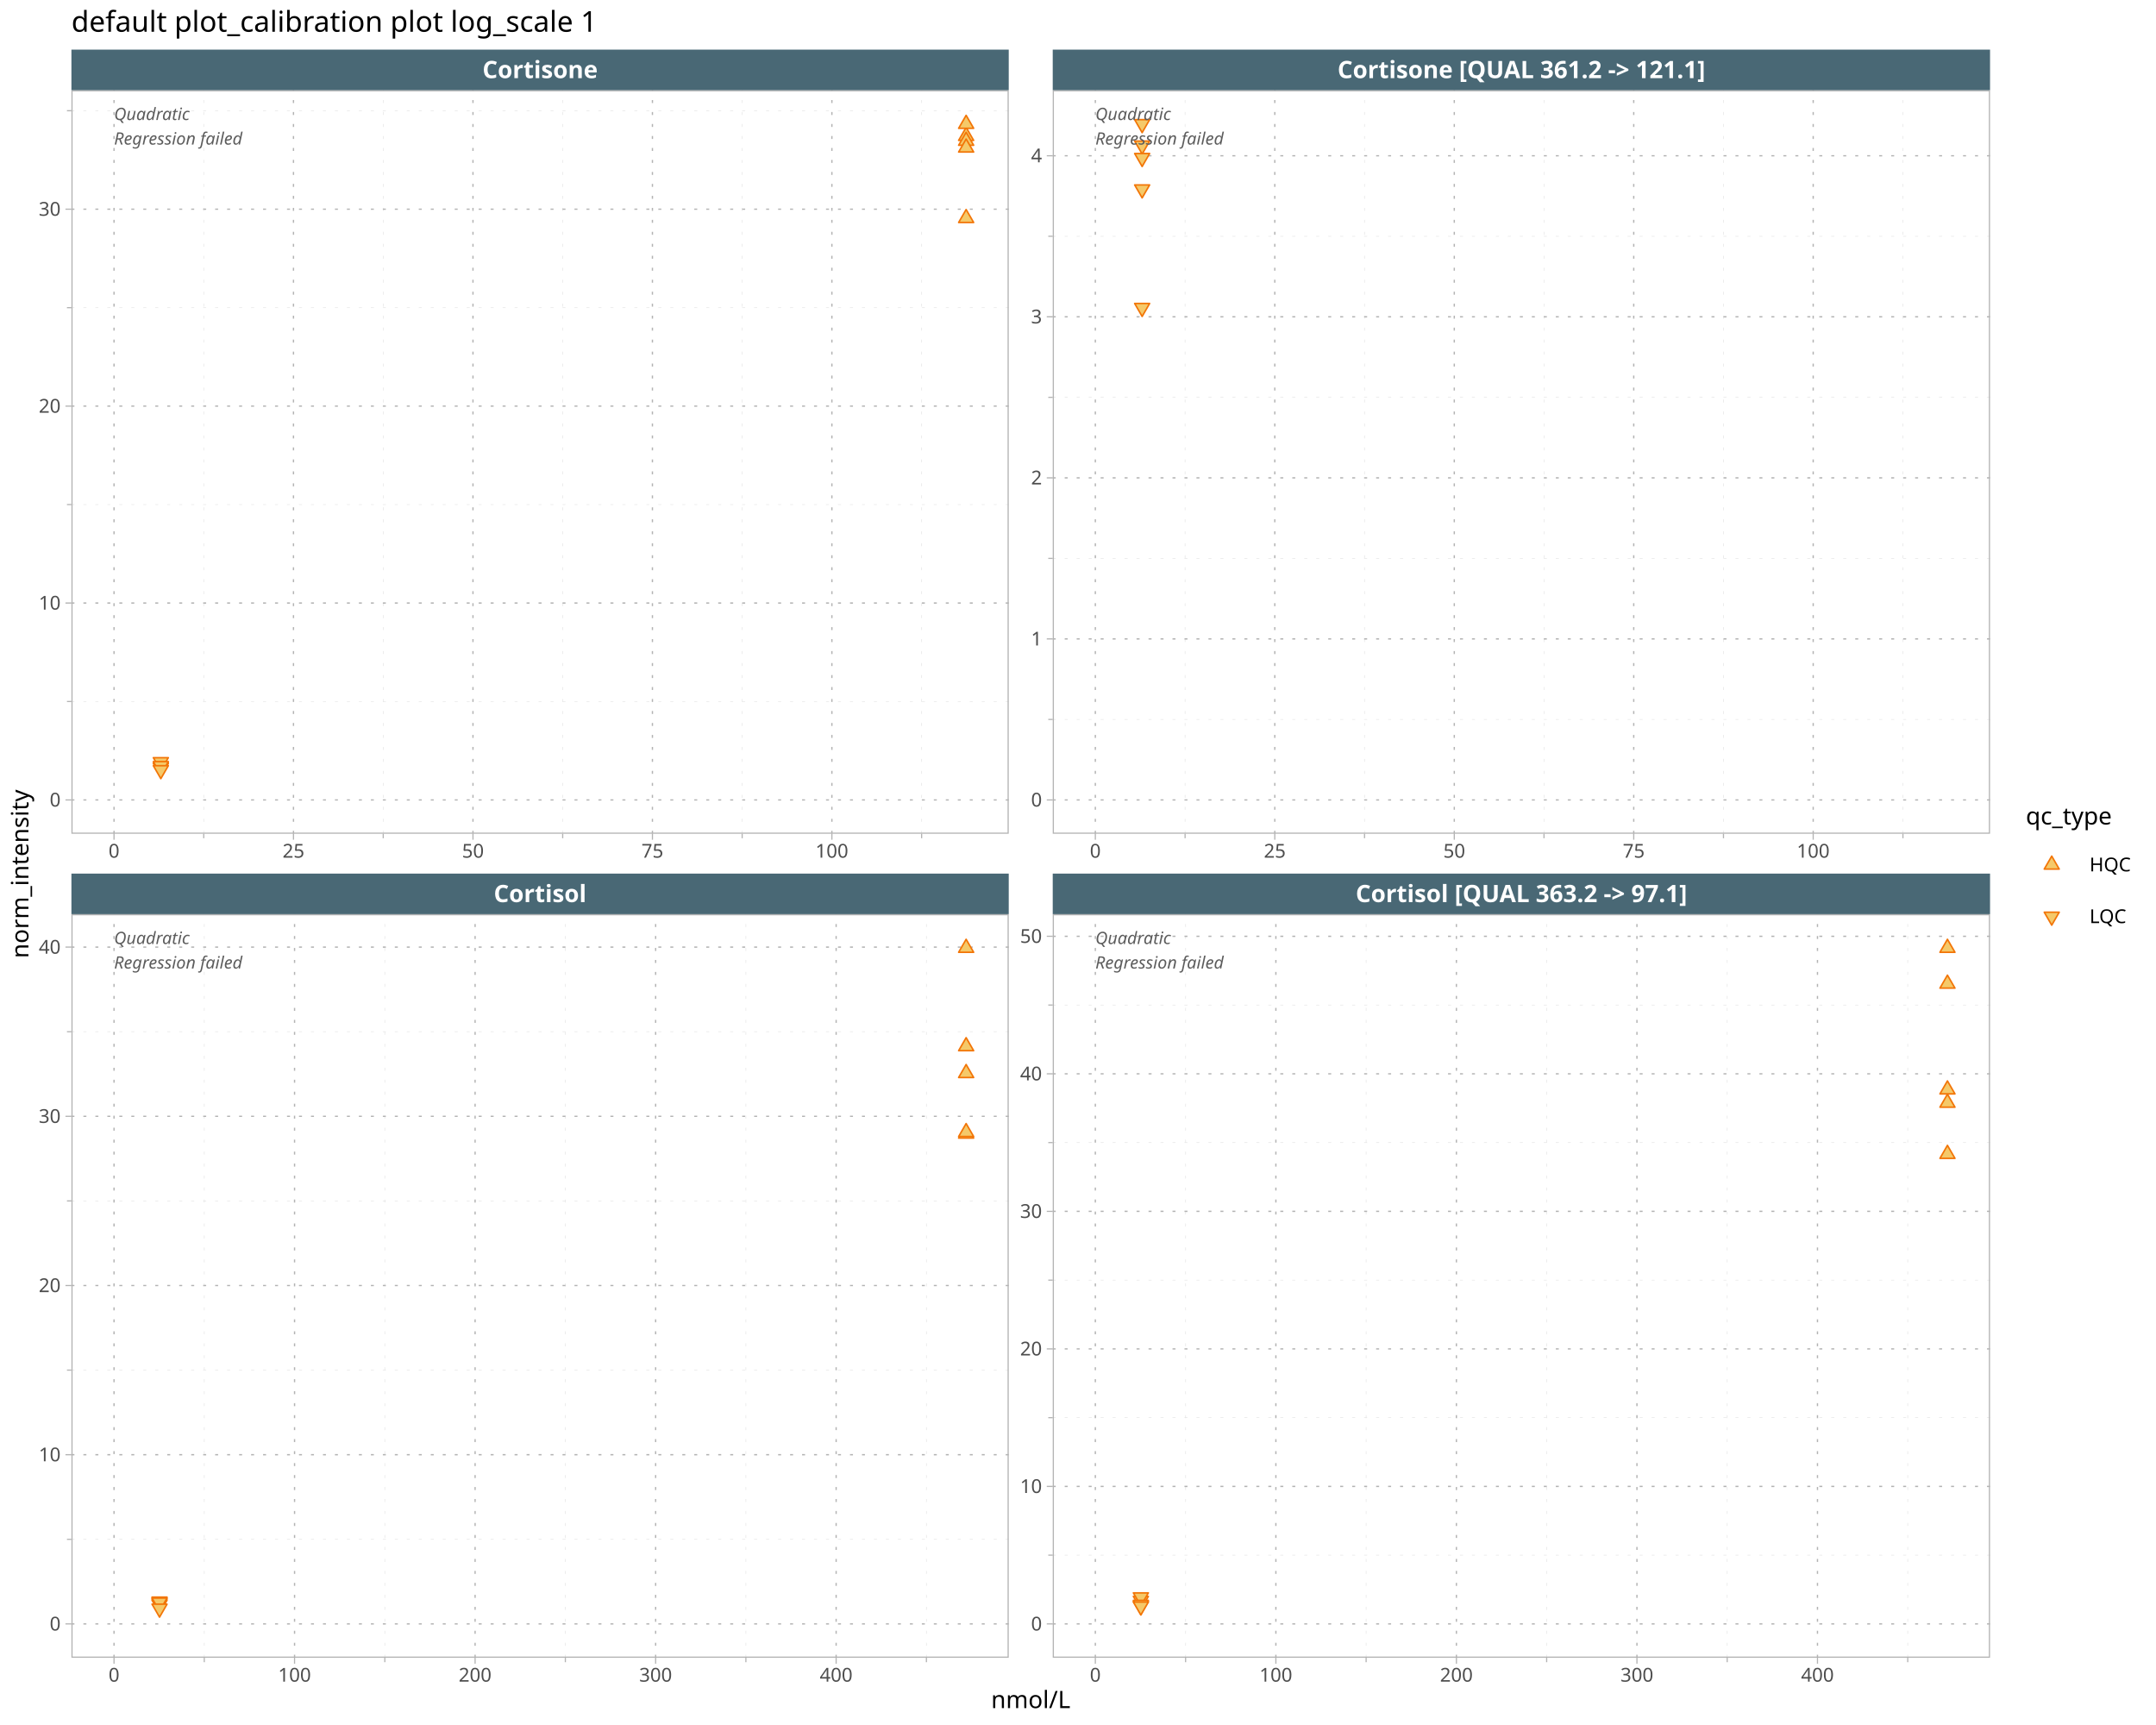
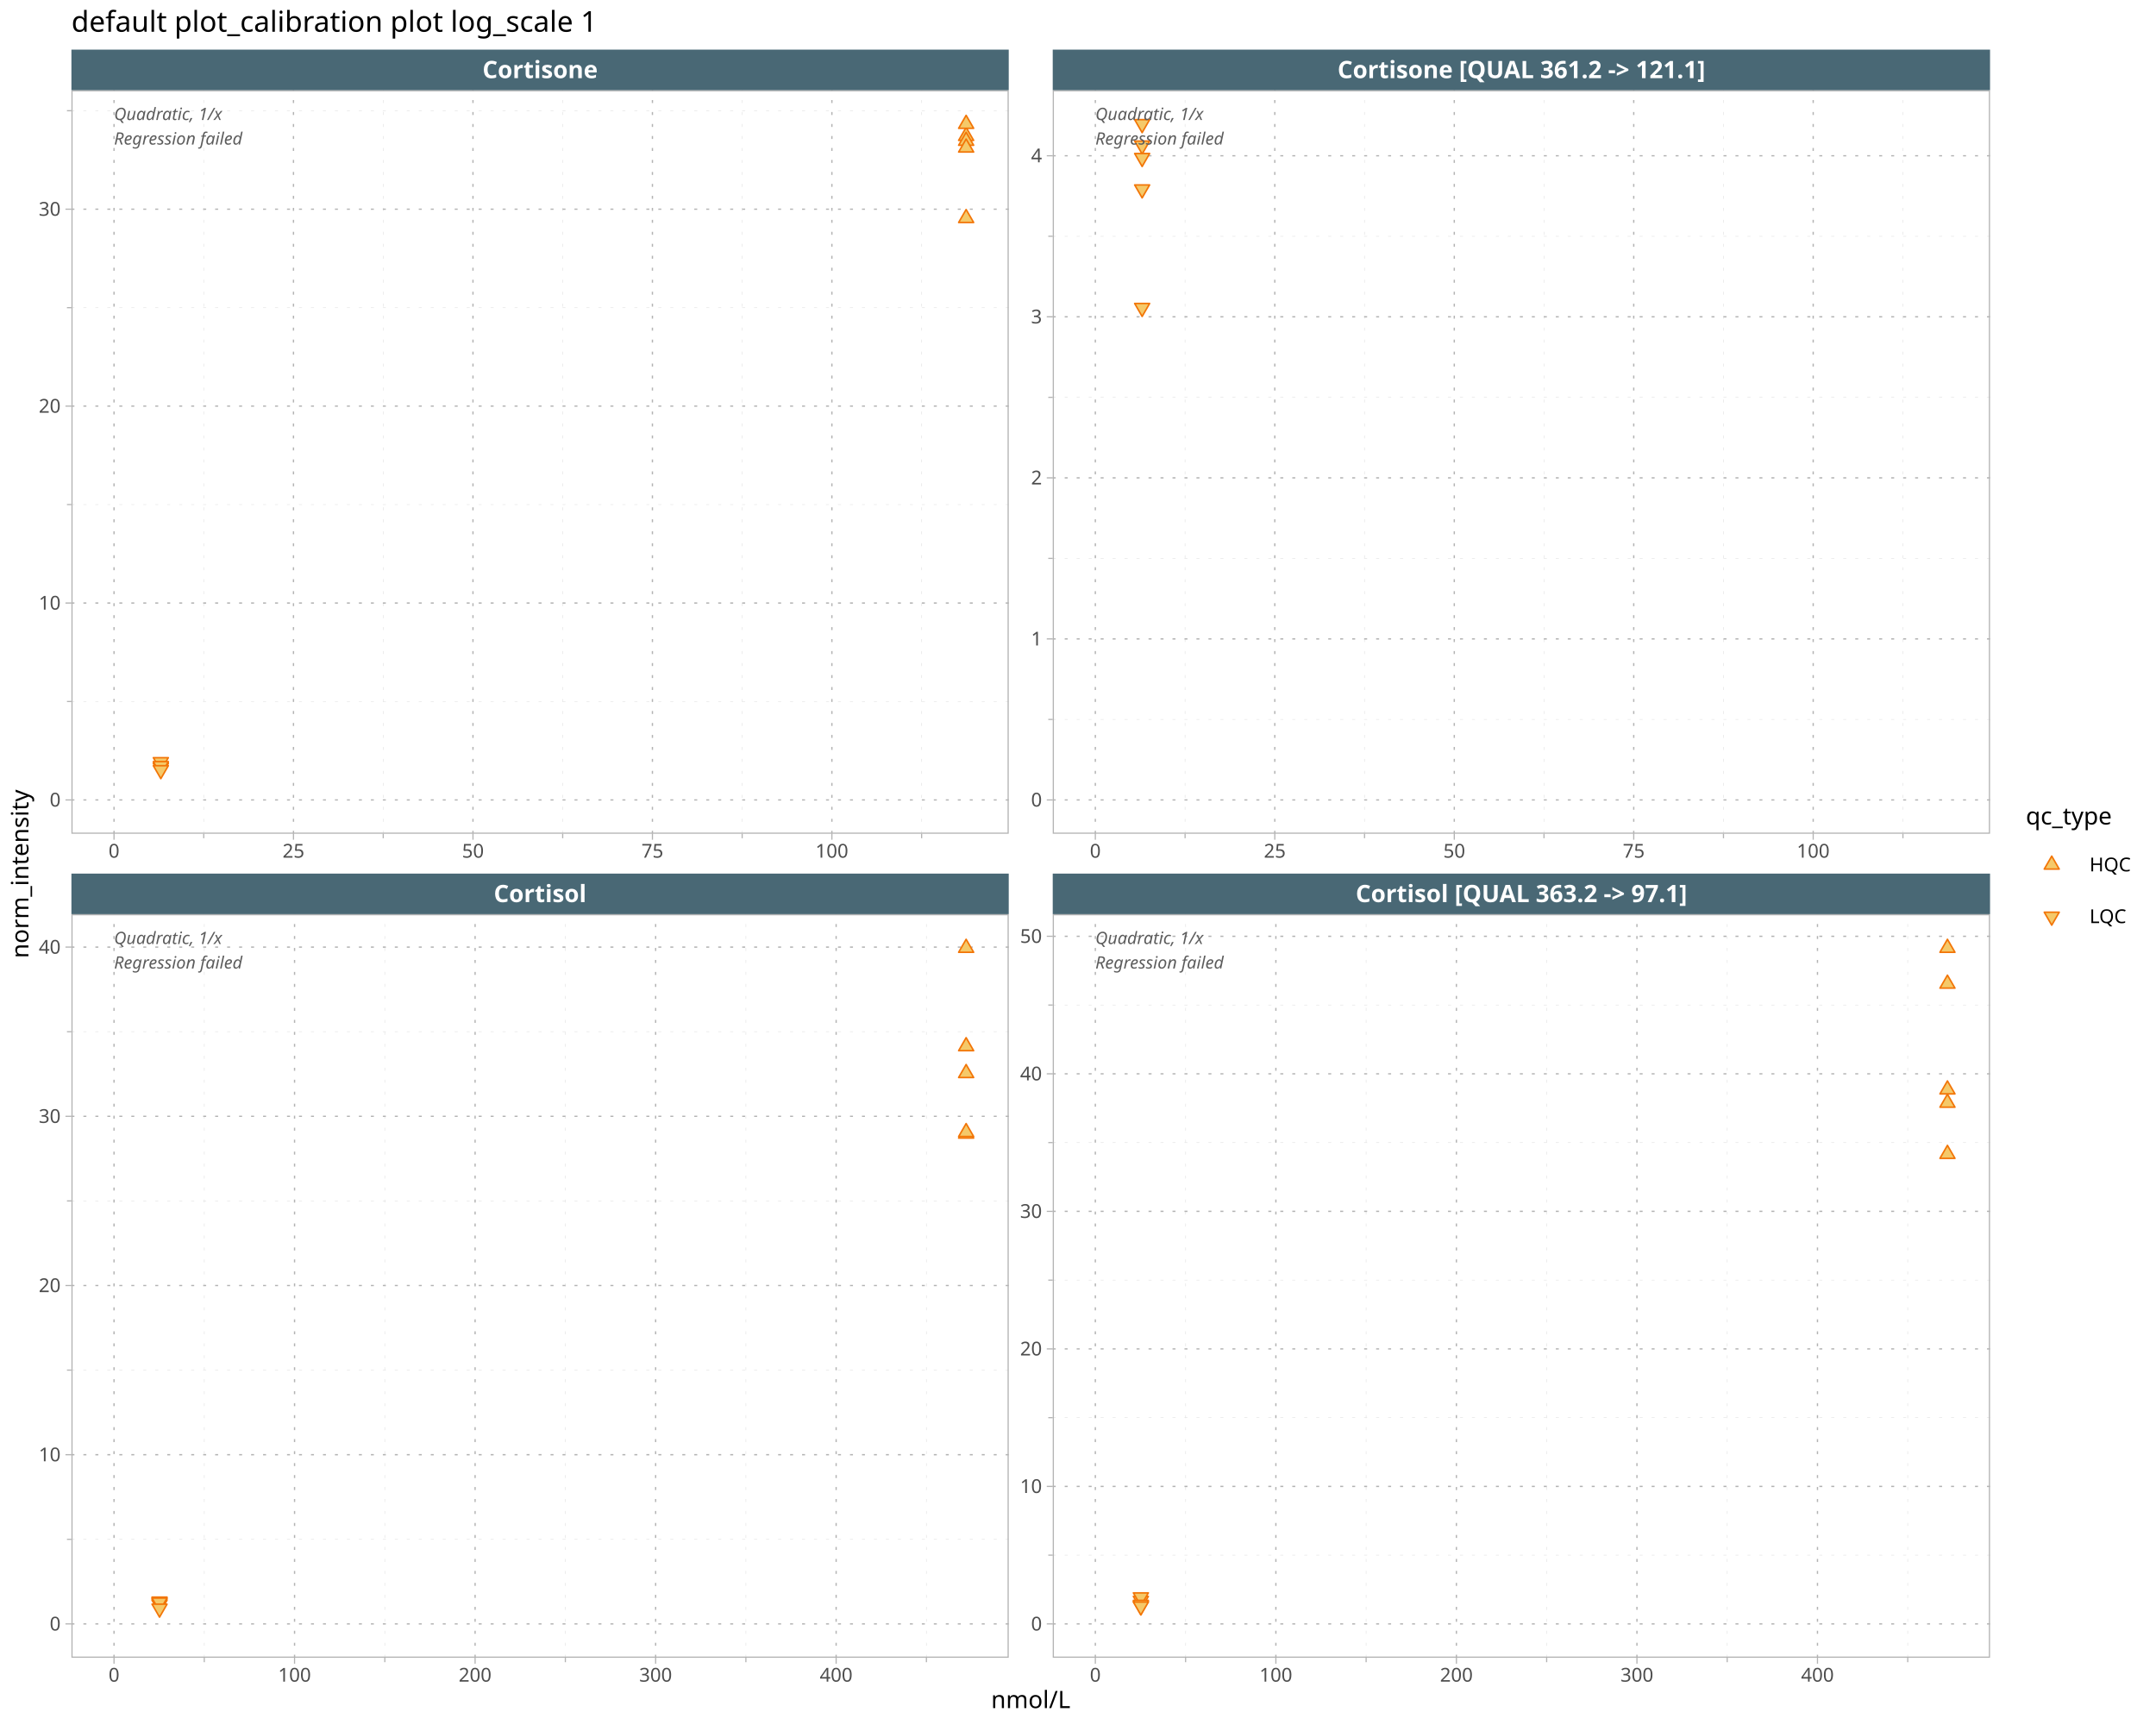
<svg xmlns="http://www.w3.org/2000/svg" class="svglite" data-engine-version="2.0" width="720.00pt" height="576.00pt" viewBox="0 0 720.00 576.00">
  <defs>
    <style type="text/css">
    .svglite line, .svglite polyline, .svglite polygon, .svglite path, .svglite rect, .svglite circle {
      fill: none;
      stroke: #000000;
      stroke-linecap: round;
      stroke-linejoin: round;
      stroke-miterlimit: 10.00;
    }
  </style>
  </defs>
  <rect width="100%" height="100%" style="stroke: none; fill: #FFFFFF;" />
  <defs>
    <clipPath id="cpMC4wMHw3MjAuMDB8MC4wMHw1NzYuMDA=">
      <rect x="0.00" y="0.00" width="720.00" height="576.00" />
    </clipPath>
  </defs>
  <g clip-path="url(#cpMC4wMHw3MjAuMDB8MC4wMHw1NzYuMDA=)">
    <rect x="-0" y="0.00" width="720.00" height="576.00" style="stroke-width: 0.78; stroke: #FFFFFF; fill: #FFFFFF;" />
  </g>
  <defs>
    <clipPath id="cpMjMuODV8MzM2Ljg3fDMwLjExfDI3OC40MA==">
      <rect x="23.85" y="30.11" width="313.02" height="248.29" />
    </clipPath>
  </defs>
  <g clip-path="url(#cpMjMuODV8MzM2Ljg3fDMwLjExfDI3OC40MA==)">
    <rect x="23.85" y="30.11" width="313.02" height="248.29" style="stroke-width: 0.78; stroke: none; fill: #FFFFFF;" />
    <polyline points="23.85,234.24 336.87,234.24 " style="stroke-width: 0.21; stroke: #E5E5E5; stroke-dasharray: 1.00,3.00; stroke-linecap: butt;" />
    <polyline points="23.85,168.48 336.87,168.48 " style="stroke-width: 0.21; stroke: #E5E5E5; stroke-dasharray: 1.00,3.00; stroke-linecap: butt;" />
    <polyline points="23.85,102.73 336.87,102.73 " style="stroke-width: 0.21; stroke: #E5E5E5; stroke-dasharray: 1.00,3.00; stroke-linecap: butt;" />
    <polyline points="23.85,36.97 336.87,36.97 " style="stroke-width: 0.21; stroke: #E5E5E5; stroke-dasharray: 1.00,3.00; stroke-linecap: butt;" />
    <polyline points="68.04,278.40 68.04,30.11 " style="stroke-width: 0.21; stroke: #E5E5E5; stroke-dasharray: 1.00,3.00; stroke-linecap: butt;" />
    <polyline points="127.98,278.40 127.98,30.11 " style="stroke-width: 0.21; stroke: #E5E5E5; stroke-dasharray: 1.00,3.00; stroke-linecap: butt;" />
    <polyline points="187.91,278.40 187.91,30.11 " style="stroke-width: 0.21; stroke: #E5E5E5; stroke-dasharray: 1.00,3.00; stroke-linecap: butt;" />
    <polyline points="247.85,278.40 247.85,30.11 " style="stroke-width: 0.21; stroke: #E5E5E5; stroke-dasharray: 1.00,3.00; stroke-linecap: butt;" />
    <polyline points="307.78,278.40 307.78,30.11 " style="stroke-width: 0.21; stroke: #E5E5E5; stroke-dasharray: 1.00,3.00; stroke-linecap: butt;" />
    <polyline points="23.85,267.11 336.87,267.11 " style="stroke-width: 0.43; stroke: #B3B3B3; stroke-dasharray: 1.00,3.00; stroke-linecap: butt;" />
    <polyline points="23.85,201.36 336.87,201.36 " style="stroke-width: 0.43; stroke: #B3B3B3; stroke-dasharray: 1.00,3.00; stroke-linecap: butt;" />
    <polyline points="23.85,135.61 336.87,135.61 " style="stroke-width: 0.43; stroke: #B3B3B3; stroke-dasharray: 1.00,3.00; stroke-linecap: butt;" />
    <polyline points="23.85,69.85 336.87,69.85 " style="stroke-width: 0.43; stroke: #B3B3B3; stroke-dasharray: 1.00,3.00; stroke-linecap: butt;" />
    <polyline points="38.08,278.40 38.08,30.11 " style="stroke-width: 0.43; stroke: #B3B3B3; stroke-dasharray: 1.00,3.00; stroke-linecap: butt;" />
    <polyline points="98.01,278.40 98.01,30.11 " style="stroke-width: 0.43; stroke: #B3B3B3; stroke-dasharray: 1.00,3.00; stroke-linecap: butt;" />
    <polyline points="157.95,278.40 157.95,30.11 " style="stroke-width: 0.43; stroke: #B3B3B3; stroke-dasharray: 1.00,3.00; stroke-linecap: butt;" />
    <polyline points="217.88,278.40 217.88,30.11 " style="stroke-width: 0.43; stroke: #B3B3B3; stroke-dasharray: 1.00,3.00; stroke-linecap: butt;" />
    <polyline points="277.81,278.40 277.81,30.11 " style="stroke-width: 0.43; stroke: #B3B3B3; stroke-dasharray: 1.00,3.00; stroke-linecap: butt;" />
    <polygon points="322.64,42.54 325.15,46.87 320.14,46.87 " style="stroke-width: 0.52; stroke: #F27507; fill: #F5C969;" />
    <polygon points="322.64,69.96 325.15,74.29 320.14,74.29 " style="stroke-width: 0.52; stroke: #F27507; fill: #F5C969;" />
    <polygon points="322.64,38.51 325.15,42.84 320.14,42.84 " style="stroke-width: 0.52; stroke: #F27507; fill: #F5C969;" />
    <polygon points="322.64,44.17 325.15,48.50 320.14,48.50 " style="stroke-width: 0.52; stroke: #F27507; fill: #F5C969;" />
    <polygon points="322.64,46.42 325.15,50.76 320.14,50.76 " style="stroke-width: 0.52; stroke: #F27507; fill: #F5C969;" />
    <polygon points="53.71,259.25 56.21,254.92 51.21,254.92 " style="stroke-width: 0.52; stroke: #F27507; fill: #F5C969;" />
    <polygon points="53.71,258.92 56.21,254.59 51.21,254.59 " style="stroke-width: 0.52; stroke: #F27507; fill: #F5C969;" />
    <polygon points="53.71,257.34 56.21,253.00 51.21,253.00 " style="stroke-width: 0.52; stroke: #F27507; fill: #F5C969;" />
    <polygon points="53.71,258.64 56.21,254.31 51.21,254.31 " style="stroke-width: 0.52; stroke: #F27507; fill: #F5C969;" />
    <polygon points="53.71,260.01 56.21,255.68 51.21,255.68 " style="stroke-width: 0.52; stroke: #F27507; fill: #F5C969;" />
-     <text x="38.08" y="40.08" style="font-size: 5.69px; font-style: italic; fill: #5C5C5C; font-family: sans;" textLength="24.68px" lengthAdjust="spacingAndGlyphs">Quadratic</text>
+     <text x="38.08" y="40.08" style="font-size: 5.69px; font-style: italic; fill: #5C5C5C; font-family: sans;" textLength="35.43px" lengthAdjust="spacingAndGlyphs">Quadratic, 1/x</text>
    <text x="38.08" y="48.28" style="font-size: 5.69px; font-style: italic; fill: #5C5C5C; font-family: sans;" textLength="43.97px" lengthAdjust="spacingAndGlyphs">Regression failed</text>
    <rect x="23.85" y="30.11" width="313.02" height="248.29" style="stroke-width: 0.78; stroke: #B3B3B3;" />
  </g>
  <g clip-path="url(#cpMC4wMHw3MjAuMDB8MC4wMHw1NzYuMDA=)">
</g>
  <defs>
    <clipPath id="cpMzUxLjU2fDY2NC41OHwzMC4xMXwyNzguNDA=">
      <rect x="351.56" y="30.11" width="313.02" height="248.29" />
    </clipPath>
  </defs>
  <g clip-path="url(#cpMzUxLjU2fDY2NC41OHwzMC4xMXwyNzguNDA=)">
    <rect x="351.56" y="30.11" width="313.02" height="248.29" style="stroke-width: 0.78; stroke: none; fill: #FFFFFF;" />
    <polyline points="351.56,240.23 664.58,240.23 " style="stroke-width: 0.21; stroke: #E5E5E5; stroke-dasharray: 1.00,3.00; stroke-linecap: butt;" />
    <polyline points="351.56,186.45 664.58,186.45 " style="stroke-width: 0.21; stroke: #E5E5E5; stroke-dasharray: 1.00,3.00; stroke-linecap: butt;" />
    <polyline points="351.56,132.67 664.58,132.67 " style="stroke-width: 0.21; stroke: #E5E5E5; stroke-dasharray: 1.00,3.00; stroke-linecap: butt;" />
    <polyline points="351.56,78.90 664.58,78.90 " style="stroke-width: 0.21; stroke: #E5E5E5; stroke-dasharray: 1.00,3.00; stroke-linecap: butt;" />
    <polyline points="395.76,278.40 395.76,30.11 " style="stroke-width: 0.21; stroke: #E5E5E5; stroke-dasharray: 1.00,3.00; stroke-linecap: butt;" />
    <polyline points="455.69,278.40 455.69,30.11 " style="stroke-width: 0.21; stroke: #E5E5E5; stroke-dasharray: 1.00,3.00; stroke-linecap: butt;" />
    <polyline points="515.62,278.40 515.62,30.11 " style="stroke-width: 0.21; stroke: #E5E5E5; stroke-dasharray: 1.00,3.00; stroke-linecap: butt;" />
    <polyline points="575.56,278.40 575.56,30.11 " style="stroke-width: 0.21; stroke: #E5E5E5; stroke-dasharray: 1.00,3.00; stroke-linecap: butt;" />
    <polyline points="635.49,278.40 635.49,30.11 " style="stroke-width: 0.21; stroke: #E5E5E5; stroke-dasharray: 1.00,3.00; stroke-linecap: butt;" />
    <polyline points="351.56,267.11 664.58,267.11 " style="stroke-width: 0.43; stroke: #B3B3B3; stroke-dasharray: 1.00,3.00; stroke-linecap: butt;" />
    <polyline points="351.56,213.34 664.58,213.34 " style="stroke-width: 0.43; stroke: #B3B3B3; stroke-dasharray: 1.00,3.00; stroke-linecap: butt;" />
    <polyline points="351.56,159.56 664.58,159.56 " style="stroke-width: 0.43; stroke: #B3B3B3; stroke-dasharray: 1.00,3.00; stroke-linecap: butt;" />
    <polyline points="351.56,105.78 664.58,105.78 " style="stroke-width: 0.43; stroke: #B3B3B3; stroke-dasharray: 1.00,3.00; stroke-linecap: butt;" />
    <polyline points="351.56,52.01 664.58,52.01 " style="stroke-width: 0.43; stroke: #B3B3B3; stroke-dasharray: 1.00,3.00; stroke-linecap: butt;" />
    <polyline points="365.79,278.40 365.79,30.11 " style="stroke-width: 0.43; stroke: #B3B3B3; stroke-dasharray: 1.00,3.00; stroke-linecap: butt;" />
    <polyline points="425.72,278.40 425.72,30.11 " style="stroke-width: 0.43; stroke: #B3B3B3; stroke-dasharray: 1.00,3.00; stroke-linecap: butt;" />
    <polyline points="485.66,278.40 485.66,30.11 " style="stroke-width: 0.43; stroke: #B3B3B3; stroke-dasharray: 1.00,3.00; stroke-linecap: butt;" />
    <polyline points="545.59,278.40 545.59,30.11 " style="stroke-width: 0.43; stroke: #B3B3B3; stroke-dasharray: 1.00,3.00; stroke-linecap: butt;" />
    <polyline points="605.52,278.40 605.52,30.11 " style="stroke-width: 0.43; stroke: #B3B3B3; stroke-dasharray: 1.00,3.00; stroke-linecap: butt;" />
    <polygon points="381.42,51.44 383.92,47.10 378.92,47.10 " style="stroke-width: 0.52; stroke: #F27507; fill: #F5C969;" />
    <polygon points="381.42,105.67 383.92,101.33 378.92,101.33 " style="stroke-width: 0.52; stroke: #F27507; fill: #F5C969;" />
    <polygon points="381.42,55.60 383.92,51.26 378.92,51.26 " style="stroke-width: 0.52; stroke: #F27507; fill: #F5C969;" />
    <polygon points="381.42,44.29 383.92,39.95 378.92,39.95 " style="stroke-width: 0.52; stroke: #F27507; fill: #F5C969;" />
    <polygon points="381.42,66.09 383.92,61.76 378.92,61.76 " style="stroke-width: 0.52; stroke: #F27507; fill: #F5C969;" />
-     <text x="365.79" y="40.08" style="font-size: 5.69px; font-style: italic; fill: #5C5C5C; font-family: sans;" textLength="24.68px" lengthAdjust="spacingAndGlyphs">Quadratic</text>
+     <text x="365.79" y="40.08" style="font-size: 5.69px; font-style: italic; fill: #5C5C5C; font-family: sans;" textLength="35.43px" lengthAdjust="spacingAndGlyphs">Quadratic, 1/x</text>
    <text x="365.79" y="48.28" style="font-size: 5.69px; font-style: italic; fill: #5C5C5C; font-family: sans;" textLength="43.97px" lengthAdjust="spacingAndGlyphs">Regression failed</text>
    <rect x="351.56" y="30.11" width="313.02" height="248.29" style="stroke-width: 0.78; stroke: #B3B3B3;" />
  </g>
  <g clip-path="url(#cpMC4wMHw3MjAuMDB8MC4wMHw1NzYuMDA=)">
</g>
  <defs>
    <clipPath id="cpMjMuODV8MzM2Ljg3fDMwNS4yNXw1NTMuNTQ=">
      <rect x="23.85" y="305.25" width="313.02" height="248.29" />
    </clipPath>
  </defs>
  <g clip-path="url(#cpMjMuODV8MzM2Ljg3fDMwNS4yNXw1NTMuNTQ=)">
    <rect x="23.85" y="305.25" width="313.02" height="248.29" style="stroke-width: 0.78; stroke: none; fill: #FFFFFF;" />
    <polyline points="23.85,514.00 336.87,514.00 " style="stroke-width: 0.21; stroke: #E5E5E5; stroke-dasharray: 1.00,3.00; stroke-linecap: butt;" />
    <polyline points="23.85,457.50 336.87,457.50 " style="stroke-width: 0.21; stroke: #E5E5E5; stroke-dasharray: 1.00,3.00; stroke-linecap: butt;" />
    <polyline points="23.85,401.00 336.87,401.00 " style="stroke-width: 0.21; stroke: #E5E5E5; stroke-dasharray: 1.00,3.00; stroke-linecap: butt;" />
    <polyline points="23.85,344.50 336.87,344.50 " style="stroke-width: 0.21; stroke: #E5E5E5; stroke-dasharray: 1.00,3.00; stroke-linecap: butt;" />
    <polyline points="68.22,553.54 68.22,305.25 " style="stroke-width: 0.21; stroke: #E5E5E5; stroke-dasharray: 1.00,3.00; stroke-linecap: butt;" />
    <polyline points="128.51,553.54 128.51,305.25 " style="stroke-width: 0.21; stroke: #E5E5E5; stroke-dasharray: 1.00,3.00; stroke-linecap: butt;" />
    <polyline points="188.80,553.54 188.80,305.25 " style="stroke-width: 0.21; stroke: #E5E5E5; stroke-dasharray: 1.00,3.00; stroke-linecap: butt;" />
    <polyline points="249.09,553.54 249.09,305.25 " style="stroke-width: 0.21; stroke: #E5E5E5; stroke-dasharray: 1.00,3.00; stroke-linecap: butt;" />
    <polyline points="309.38,553.54 309.38,305.25 " style="stroke-width: 0.21; stroke: #E5E5E5; stroke-dasharray: 1.00,3.00; stroke-linecap: butt;" />
    <polyline points="23.85,542.25 336.87,542.25 " style="stroke-width: 0.43; stroke: #B3B3B3; stroke-dasharray: 1.00,3.00; stroke-linecap: butt;" />
    <polyline points="23.85,485.75 336.87,485.75 " style="stroke-width: 0.43; stroke: #B3B3B3; stroke-dasharray: 1.00,3.00; stroke-linecap: butt;" />
    <polyline points="23.85,429.25 336.87,429.25 " style="stroke-width: 0.43; stroke: #B3B3B3; stroke-dasharray: 1.00,3.00; stroke-linecap: butt;" />
    <polyline points="23.85,372.75 336.87,372.75 " style="stroke-width: 0.43; stroke: #B3B3B3; stroke-dasharray: 1.00,3.00; stroke-linecap: butt;" />
    <polyline points="23.85,316.25 336.87,316.25 " style="stroke-width: 0.43; stroke: #B3B3B3; stroke-dasharray: 1.00,3.00; stroke-linecap: butt;" />
    <polyline points="38.08,553.54 38.08,305.25 " style="stroke-width: 0.43; stroke: #B3B3B3; stroke-dasharray: 1.00,3.00; stroke-linecap: butt;" />
    <polyline points="98.37,553.54 98.37,305.25 " style="stroke-width: 0.43; stroke: #B3B3B3; stroke-dasharray: 1.00,3.00; stroke-linecap: butt;" />
    <polyline points="158.66,553.54 158.66,305.25 " style="stroke-width: 0.43; stroke: #B3B3B3; stroke-dasharray: 1.00,3.00; stroke-linecap: butt;" />
    <polyline points="218.95,553.54 218.95,305.25 " style="stroke-width: 0.43; stroke: #B3B3B3; stroke-dasharray: 1.00,3.00; stroke-linecap: butt;" />
    <polyline points="279.23,553.54 279.23,305.25 " style="stroke-width: 0.43; stroke: #B3B3B3; stroke-dasharray: 1.00,3.00; stroke-linecap: butt;" />
    <polygon points="322.64,313.64 325.15,317.98 320.14,317.98 " style="stroke-width: 0.52; stroke: #F27507; fill: #F5C969;" />
    <polygon points="322.64,355.45 325.15,359.79 320.14,359.79 " style="stroke-width: 0.52; stroke: #F27507; fill: #F5C969;" />
    <polygon points="322.64,375.68 325.15,380.01 320.14,380.01 " style="stroke-width: 0.52; stroke: #F27507; fill: #F5C969;" />
    <polygon points="322.64,346.49 325.15,350.83 320.14,350.83 " style="stroke-width: 0.52; stroke: #F27507; fill: #F5C969;" />
    <polygon points="322.64,375.17 325.15,379.50 320.14,379.50 " style="stroke-width: 0.52; stroke: #F27507; fill: #F5C969;" />
    <polygon points="53.28,538.65 55.78,534.32 50.77,534.32 " style="stroke-width: 0.52; stroke: #F27507; fill: #F5C969;" />
    <polygon points="53.28,538.24 55.78,533.91 50.77,533.91 " style="stroke-width: 0.52; stroke: #F27507; fill: #F5C969;" />
    <polygon points="53.28,537.64 55.78,533.30 50.77,533.30 " style="stroke-width: 0.52; stroke: #F27507; fill: #F5C969;" />
    <polygon points="53.28,537.95 55.78,533.61 50.77,533.61 " style="stroke-width: 0.52; stroke: #F27507; fill: #F5C969;" />
    <polygon points="53.28,539.99 55.78,535.65 50.77,535.65 " style="stroke-width: 0.52; stroke: #F27507; fill: #F5C969;" />
-     <text x="38.08" y="315.22" style="font-size: 5.69px; font-style: italic; fill: #5C5C5C; font-family: sans;" textLength="24.68px" lengthAdjust="spacingAndGlyphs">Quadratic</text>
+     <text x="38.08" y="315.22" style="font-size: 5.69px; font-style: italic; fill: #5C5C5C; font-family: sans;" textLength="35.43px" lengthAdjust="spacingAndGlyphs">Quadratic, 1/x</text>
    <text x="38.08" y="323.41" style="font-size: 5.69px; font-style: italic; fill: #5C5C5C; font-family: sans;" textLength="43.97px" lengthAdjust="spacingAndGlyphs">Regression failed</text>
    <rect x="23.85" y="305.25" width="313.02" height="248.29" style="stroke-width: 0.78; stroke: #B3B3B3;" />
  </g>
  <g clip-path="url(#cpMC4wMHw3MjAuMDB8MC4wMHw1NzYuMDA=)">
</g>
  <defs>
    <clipPath id="cpMzUxLjU2fDY2NC41OHwzMDUuMjV8NTUzLjU0">
      <rect x="351.56" y="305.25" width="313.02" height="248.29" />
    </clipPath>
  </defs>
  <g clip-path="url(#cpMzUxLjU2fDY2NC41OHwzMDUuMjV8NTUzLjU0)">
    <rect x="351.56" y="305.25" width="313.02" height="248.29" style="stroke-width: 0.78; stroke: none; fill: #FFFFFF;" />
    <polyline points="351.56,519.29 664.58,519.29 " style="stroke-width: 0.21; stroke: #E5E5E5; stroke-dasharray: 1.00,3.00; stroke-linecap: butt;" />
    <polyline points="351.56,473.37 664.58,473.37 " style="stroke-width: 0.21; stroke: #E5E5E5; stroke-dasharray: 1.00,3.00; stroke-linecap: butt;" />
    <polyline points="351.56,427.45 664.58,427.45 " style="stroke-width: 0.21; stroke: #E5E5E5; stroke-dasharray: 1.00,3.00; stroke-linecap: butt;" />
    <polyline points="351.56,381.52 664.58,381.52 " style="stroke-width: 0.21; stroke: #E5E5E5; stroke-dasharray: 1.00,3.00; stroke-linecap: butt;" />
    <polyline points="351.56,335.60 664.58,335.60 " style="stroke-width: 0.21; stroke: #E5E5E5; stroke-dasharray: 1.00,3.00; stroke-linecap: butt;" />
    <polyline points="395.93,553.54 395.93,305.25 " style="stroke-width: 0.21; stroke: #E5E5E5; stroke-dasharray: 1.00,3.00; stroke-linecap: butt;" />
    <polyline points="456.22,553.54 456.22,305.25 " style="stroke-width: 0.21; stroke: #E5E5E5; stroke-dasharray: 1.00,3.00; stroke-linecap: butt;" />
    <polyline points="516.51,553.54 516.51,305.25 " style="stroke-width: 0.21; stroke: #E5E5E5; stroke-dasharray: 1.00,3.00; stroke-linecap: butt;" />
    <polyline points="576.80,553.54 576.80,305.25 " style="stroke-width: 0.21; stroke: #E5E5E5; stroke-dasharray: 1.00,3.00; stroke-linecap: butt;" />
    <polyline points="637.09,553.54 637.09,305.25 " style="stroke-width: 0.21; stroke: #E5E5E5; stroke-dasharray: 1.00,3.00; stroke-linecap: butt;" />
    <polyline points="351.56,542.25 664.58,542.25 " style="stroke-width: 0.43; stroke: #B3B3B3; stroke-dasharray: 1.00,3.00; stroke-linecap: butt;" />
    <polyline points="351.56,496.33 664.58,496.33 " style="stroke-width: 0.43; stroke: #B3B3B3; stroke-dasharray: 1.00,3.00; stroke-linecap: butt;" />
    <polyline points="351.56,450.41 664.58,450.41 " style="stroke-width: 0.43; stroke: #B3B3B3; stroke-dasharray: 1.00,3.00; stroke-linecap: butt;" />
    <polyline points="351.56,404.48 664.58,404.48 " style="stroke-width: 0.43; stroke: #B3B3B3; stroke-dasharray: 1.00,3.00; stroke-linecap: butt;" />
    <polyline points="351.56,358.56 664.58,358.56 " style="stroke-width: 0.43; stroke: #B3B3B3; stroke-dasharray: 1.00,3.00; stroke-linecap: butt;" />
    <polyline points="351.56,312.64 664.58,312.64 " style="stroke-width: 0.43; stroke: #B3B3B3; stroke-dasharray: 1.00,3.00; stroke-linecap: butt;" />
    <polyline points="365.79,553.54 365.79,305.25 " style="stroke-width: 0.43; stroke: #B3B3B3; stroke-dasharray: 1.00,3.00; stroke-linecap: butt;" />
    <polyline points="426.08,553.54 426.08,305.25 " style="stroke-width: 0.43; stroke: #B3B3B3; stroke-dasharray: 1.00,3.00; stroke-linecap: butt;" />
    <polyline points="486.37,553.54 486.37,305.25 " style="stroke-width: 0.43; stroke: #B3B3B3; stroke-dasharray: 1.00,3.00; stroke-linecap: butt;" />
    <polyline points="546.66,553.54 546.66,305.25 " style="stroke-width: 0.43; stroke: #B3B3B3; stroke-dasharray: 1.00,3.00; stroke-linecap: butt;" />
    <polyline points="606.95,553.54 606.95,305.25 " style="stroke-width: 0.43; stroke: #B3B3B3; stroke-dasharray: 1.00,3.00; stroke-linecap: butt;" />
    <polygon points="650.35,325.62 652.86,329.95 647.85,329.95 " style="stroke-width: 0.52; stroke: #F27507; fill: #F5C969;" />
    <polygon points="650.35,360.93 652.86,365.26 647.85,365.26 " style="stroke-width: 0.52; stroke: #F27507; fill: #F5C969;" />
    <polygon points="650.35,365.37 652.86,369.70 647.85,369.70 " style="stroke-width: 0.52; stroke: #F27507; fill: #F5C969;" />
    <polygon points="650.35,313.64 652.86,317.98 647.85,317.98 " style="stroke-width: 0.52; stroke: #F27507; fill: #F5C969;" />
    <polygon points="650.35,382.45 652.86,386.79 647.85,386.79 " style="stroke-width: 0.52; stroke: #F27507; fill: #F5C969;" />
    <polygon points="380.99,539.10 383.49,534.76 378.49,534.76 " style="stroke-width: 0.52; stroke: #F27507; fill: #F5C969;" />
    <polygon points="380.99,537.40 383.49,533.06 378.49,533.06 " style="stroke-width: 0.52; stroke: #F27507; fill: #F5C969;" />
    <polygon points="380.99,536.21 383.49,531.88 378.49,531.88 " style="stroke-width: 0.52; stroke: #F27507; fill: #F5C969;" />
    <polygon points="380.99,538.71 383.49,534.38 378.49,534.38 " style="stroke-width: 0.52; stroke: #F27507; fill: #F5C969;" />
    <polygon points="380.99,539.27 383.49,534.94 378.49,534.94 " style="stroke-width: 0.52; stroke: #F27507; fill: #F5C969;" />
-     <text x="365.79" y="315.22" style="font-size: 5.69px; font-style: italic; fill: #5C5C5C; font-family: sans;" textLength="24.68px" lengthAdjust="spacingAndGlyphs">Quadratic</text>
+     <text x="365.79" y="315.22" style="font-size: 5.69px; font-style: italic; fill: #5C5C5C; font-family: sans;" textLength="35.43px" lengthAdjust="spacingAndGlyphs">Quadratic, 1/x</text>
    <text x="365.79" y="323.41" style="font-size: 5.69px; font-style: italic; fill: #5C5C5C; font-family: sans;" textLength="43.97px" lengthAdjust="spacingAndGlyphs">Regression failed</text>
    <rect x="351.56" y="305.25" width="313.02" height="248.29" style="stroke-width: 0.78; stroke: #B3B3B3;" />
  </g>
  <g clip-path="url(#cpMC4wMHw3MjAuMDB8MC4wMHw1NzYuMDA=)">
</g>
  <defs>
    <clipPath id="cpMjMuODV8MzM2Ljg3fDE2LjU3fDMwLjEx">
      <rect x="23.85" y="16.57" width="313.02" height="13.54" />
    </clipPath>
  </defs>
  <g clip-path="url(#cpMjMuODV8MzM2Ljg3fDE2LjU3fDMwLjEx)">
    <rect x="23.85" y="16.57" width="313.02" height="13.54" style="stroke-width: 0; stroke: none; fill: #496875;" />
    <text x="180.36" y="26.09" text-anchor="middle" style="font-size: 8.00px; font-weight: bold; fill: #FFFFFF; font-family: sans;" textLength="34.24px" lengthAdjust="spacingAndGlyphs">Cortisone</text>
  </g>
  <g clip-path="url(#cpMC4wMHw3MjAuMDB8MC4wMHw1NzYuMDA=)">
</g>
  <defs>
    <clipPath id="cpMzUxLjU2fDY2NC41OHwxNi41N3wzMC4xMQ==">
      <rect x="351.56" y="16.57" width="313.02" height="13.54" />
    </clipPath>
  </defs>
  <g clip-path="url(#cpMzUxLjU2fDY2NC41OHwxNi41N3wzMC4xMQ==)">
    <rect x="351.56" y="16.57" width="313.02" height="13.54" style="stroke-width: 0; stroke: none; fill: #496875;" />
    <text x="508.07" y="26.09" text-anchor="middle" style="font-size: 8.00px; font-weight: bold; fill: #FFFFFF; font-family: sans;" textLength="116.75px" lengthAdjust="spacingAndGlyphs">Cortisone [QUAL 361.2 -&gt; 121.1]</text>
  </g>
  <g clip-path="url(#cpMC4wMHw3MjAuMDB8MC4wMHw1NzYuMDA=)">
</g>
  <defs>
    <clipPath id="cpMjMuODV8MzM2Ljg3fDI5MS43MXwzMDUuMjU=">
      <rect x="23.85" y="291.71" width="313.02" height="13.54" />
    </clipPath>
  </defs>
  <g clip-path="url(#cpMjMuODV8MzM2Ljg3fDI5MS43MXwzMDUuMjU=)">
    <rect x="23.85" y="291.71" width="313.02" height="13.54" style="stroke-width: 0; stroke: none; fill: #496875;" />
    <text x="180.36" y="301.23" text-anchor="middle" style="font-size: 8.00px; font-weight: bold; fill: #FFFFFF; font-family: sans;" textLength="27.12px" lengthAdjust="spacingAndGlyphs">Cortisol</text>
  </g>
  <g clip-path="url(#cpMC4wMHw3MjAuMDB8MC4wMHw1NzYuMDA=)">
</g>
  <defs>
    <clipPath id="cpMzUxLjU2fDY2NC41OHwyOTEuNzF8MzA1LjI1">
      <rect x="351.56" y="291.71" width="313.02" height="13.54" />
    </clipPath>
  </defs>
  <g clip-path="url(#cpMzUxLjU2fDY2NC41OHwyOTEuNzF8MzA1LjI1)">
    <rect x="351.56" y="291.71" width="313.02" height="13.54" style="stroke-width: 0; stroke: none; fill: #496875;" />
    <text x="508.07" y="301.23" text-anchor="middle" style="font-size: 8.00px; font-weight: bold; fill: #FFFFFF; font-family: sans;" textLength="105.18px" lengthAdjust="spacingAndGlyphs">Cortisol [QUAL 363.2 -&gt; 97.1]</text>
  </g>
  <g clip-path="url(#cpMC4wMHw3MjAuMDB8MC4wMHw1NzYuMDA=)">
    <polyline points="38.08,555.53 38.08,553.54 " style="stroke-width: 0.39; stroke: #B3B3B3; stroke-linecap: butt;" />
    <polyline points="98.37,555.53 98.37,553.54 " style="stroke-width: 0.39; stroke: #B3B3B3; stroke-linecap: butt;" />
    <polyline points="158.66,555.53 158.66,553.54 " style="stroke-width: 0.39; stroke: #B3B3B3; stroke-linecap: butt;" />
    <polyline points="218.95,555.53 218.95,553.54 " style="stroke-width: 0.39; stroke: #B3B3B3; stroke-linecap: butt;" />
    <polyline points="279.23,555.53 279.23,553.54 " style="stroke-width: 0.39; stroke: #B3B3B3; stroke-linecap: butt;" />
    <polyline points="68.22,555.03 68.22,553.54 " style="stroke-width: 0.39; stroke: #B3B3B3; stroke-linecap: butt;" />
    <polyline points="128.51,555.03 128.51,553.54 " style="stroke-width: 0.39; stroke: #B3B3B3; stroke-linecap: butt;" />
    <polyline points="188.80,555.03 188.80,553.54 " style="stroke-width: 0.39; stroke: #B3B3B3; stroke-linecap: butt;" />
    <polyline points="249.09,555.03 249.09,553.54 " style="stroke-width: 0.39; stroke: #B3B3B3; stroke-linecap: butt;" />
    <polyline points="309.38,555.03 309.38,553.54 " style="stroke-width: 0.39; stroke: #B3B3B3; stroke-linecap: butt;" />
    <text x="38.08" y="561.53" text-anchor="middle" style="font-size: 6.40px; fill: #4D4D4D; font-family: sans;" textLength="3.56px" lengthAdjust="spacingAndGlyphs">0</text>
    <text x="98.37" y="561.53" text-anchor="middle" style="font-size: 6.40px; fill: #4D4D4D; font-family: sans;" textLength="10.68px" lengthAdjust="spacingAndGlyphs">100</text>
    <text x="158.66" y="561.53" text-anchor="middle" style="font-size: 6.40px; fill: #4D4D4D; font-family: sans;" textLength="10.68px" lengthAdjust="spacingAndGlyphs">200</text>
    <text x="218.95" y="561.53" text-anchor="middle" style="font-size: 6.40px; fill: #4D4D4D; font-family: sans;" textLength="10.68px" lengthAdjust="spacingAndGlyphs">300</text>
    <text x="279.23" y="561.53" text-anchor="middle" style="font-size: 6.40px; fill: #4D4D4D; font-family: sans;" textLength="10.68px" lengthAdjust="spacingAndGlyphs">400</text>
    <polyline points="365.79,555.53 365.79,553.54 " style="stroke-width: 0.39; stroke: #B3B3B3; stroke-linecap: butt;" />
    <polyline points="426.08,555.53 426.08,553.54 " style="stroke-width: 0.39; stroke: #B3B3B3; stroke-linecap: butt;" />
    <polyline points="486.37,555.53 486.37,553.54 " style="stroke-width: 0.39; stroke: #B3B3B3; stroke-linecap: butt;" />
    <polyline points="546.66,555.53 546.66,553.54 " style="stroke-width: 0.39; stroke: #B3B3B3; stroke-linecap: butt;" />
    <polyline points="606.95,555.53 606.95,553.54 " style="stroke-width: 0.39; stroke: #B3B3B3; stroke-linecap: butt;" />
    <polyline points="395.93,555.03 395.93,553.54 " style="stroke-width: 0.39; stroke: #B3B3B3; stroke-linecap: butt;" />
    <polyline points="456.22,555.03 456.22,553.54 " style="stroke-width: 0.39; stroke: #B3B3B3; stroke-linecap: butt;" />
    <polyline points="516.51,555.03 516.51,553.54 " style="stroke-width: 0.39; stroke: #B3B3B3; stroke-linecap: butt;" />
    <polyline points="576.80,555.03 576.80,553.54 " style="stroke-width: 0.39; stroke: #B3B3B3; stroke-linecap: butt;" />
    <polyline points="637.09,555.03 637.09,553.54 " style="stroke-width: 0.39; stroke: #B3B3B3; stroke-linecap: butt;" />
    <text x="365.79" y="561.53" text-anchor="middle" style="font-size: 6.40px; fill: #4D4D4D; font-family: sans;" textLength="3.56px" lengthAdjust="spacingAndGlyphs">0</text>
    <text x="426.08" y="561.53" text-anchor="middle" style="font-size: 6.40px; fill: #4D4D4D; font-family: sans;" textLength="10.68px" lengthAdjust="spacingAndGlyphs">100</text>
    <text x="486.37" y="561.53" text-anchor="middle" style="font-size: 6.40px; fill: #4D4D4D; font-family: sans;" textLength="10.68px" lengthAdjust="spacingAndGlyphs">200</text>
    <text x="546.66" y="561.53" text-anchor="middle" style="font-size: 6.40px; fill: #4D4D4D; font-family: sans;" textLength="10.68px" lengthAdjust="spacingAndGlyphs">300</text>
    <text x="606.95" y="561.53" text-anchor="middle" style="font-size: 6.40px; fill: #4D4D4D; font-family: sans;" textLength="10.68px" lengthAdjust="spacingAndGlyphs">400</text>
    <polyline points="38.08,280.39 38.08,278.40 " style="stroke-width: 0.39; stroke: #B3B3B3; stroke-linecap: butt;" />
    <polyline points="98.01,280.39 98.01,278.40 " style="stroke-width: 0.39; stroke: #B3B3B3; stroke-linecap: butt;" />
    <polyline points="157.95,280.39 157.95,278.40 " style="stroke-width: 0.39; stroke: #B3B3B3; stroke-linecap: butt;" />
    <polyline points="217.88,280.39 217.88,278.40 " style="stroke-width: 0.39; stroke: #B3B3B3; stroke-linecap: butt;" />
    <polyline points="277.81,280.39 277.81,278.40 " style="stroke-width: 0.39; stroke: #B3B3B3; stroke-linecap: butt;" />
    <polyline points="68.04,279.90 68.04,278.40 " style="stroke-width: 0.39; stroke: #B3B3B3; stroke-linecap: butt;" />
    <polyline points="127.98,279.90 127.98,278.40 " style="stroke-width: 0.39; stroke: #B3B3B3; stroke-linecap: butt;" />
    <polyline points="187.91,279.90 187.91,278.40 " style="stroke-width: 0.39; stroke: #B3B3B3; stroke-linecap: butt;" />
    <polyline points="247.85,279.90 247.85,278.40 " style="stroke-width: 0.39; stroke: #B3B3B3; stroke-linecap: butt;" />
    <polyline points="307.78,279.90 307.78,278.40 " style="stroke-width: 0.39; stroke: #B3B3B3; stroke-linecap: butt;" />
    <text x="38.08" y="286.39" text-anchor="middle" style="font-size: 6.40px; fill: #4D4D4D; font-family: sans;" textLength="3.56px" lengthAdjust="spacingAndGlyphs">0</text>
    <text x="98.01" y="286.39" text-anchor="middle" style="font-size: 6.40px; fill: #4D4D4D; font-family: sans;" textLength="7.12px" lengthAdjust="spacingAndGlyphs">25</text>
    <text x="157.95" y="286.39" text-anchor="middle" style="font-size: 6.40px; fill: #4D4D4D; font-family: sans;" textLength="7.12px" lengthAdjust="spacingAndGlyphs">50</text>
    <text x="217.88" y="286.39" text-anchor="middle" style="font-size: 6.40px; fill: #4D4D4D; font-family: sans;" textLength="7.12px" lengthAdjust="spacingAndGlyphs">75</text>
    <text x="277.81" y="286.39" text-anchor="middle" style="font-size: 6.40px; fill: #4D4D4D; font-family: sans;" textLength="10.68px" lengthAdjust="spacingAndGlyphs">100</text>
    <polyline points="365.79,280.39 365.79,278.40 " style="stroke-width: 0.39; stroke: #B3B3B3; stroke-linecap: butt;" />
    <polyline points="425.72,280.39 425.72,278.40 " style="stroke-width: 0.39; stroke: #B3B3B3; stroke-linecap: butt;" />
    <polyline points="485.66,280.39 485.66,278.40 " style="stroke-width: 0.39; stroke: #B3B3B3; stroke-linecap: butt;" />
    <polyline points="545.59,280.39 545.59,278.40 " style="stroke-width: 0.39; stroke: #B3B3B3; stroke-linecap: butt;" />
    <polyline points="605.52,280.39 605.52,278.40 " style="stroke-width: 0.39; stroke: #B3B3B3; stroke-linecap: butt;" />
    <polyline points="395.76,279.90 395.76,278.40 " style="stroke-width: 0.39; stroke: #B3B3B3; stroke-linecap: butt;" />
    <polyline points="455.69,279.90 455.69,278.40 " style="stroke-width: 0.39; stroke: #B3B3B3; stroke-linecap: butt;" />
    <polyline points="515.62,279.90 515.62,278.40 " style="stroke-width: 0.39; stroke: #B3B3B3; stroke-linecap: butt;" />
    <polyline points="575.56,279.90 575.56,278.40 " style="stroke-width: 0.39; stroke: #B3B3B3; stroke-linecap: butt;" />
    <polyline points="635.49,279.90 635.49,278.40 " style="stroke-width: 0.39; stroke: #B3B3B3; stroke-linecap: butt;" />
    <text x="365.79" y="286.39" text-anchor="middle" style="font-size: 6.40px; fill: #4D4D4D; font-family: sans;" textLength="3.56px" lengthAdjust="spacingAndGlyphs">0</text>
    <text x="425.72" y="286.39" text-anchor="middle" style="font-size: 6.40px; fill: #4D4D4D; font-family: sans;" textLength="7.12px" lengthAdjust="spacingAndGlyphs">25</text>
    <text x="485.66" y="286.39" text-anchor="middle" style="font-size: 6.40px; fill: #4D4D4D; font-family: sans;" textLength="7.12px" lengthAdjust="spacingAndGlyphs">50</text>
    <text x="545.59" y="286.39" text-anchor="middle" style="font-size: 6.40px; fill: #4D4D4D; font-family: sans;" textLength="7.12px" lengthAdjust="spacingAndGlyphs">75</text>
    <text x="605.52" y="286.39" text-anchor="middle" style="font-size: 6.40px; fill: #4D4D4D; font-family: sans;" textLength="10.68px" lengthAdjust="spacingAndGlyphs">100</text>
    <text x="347.98" y="269.32" text-anchor="end" style="font-size: 6.40px; fill: #4D4D4D; font-family: sans;" textLength="3.56px" lengthAdjust="spacingAndGlyphs">0</text>
    <text x="347.98" y="215.54" text-anchor="end" style="font-size: 6.40px; fill: #4D4D4D; font-family: sans;" textLength="3.56px" lengthAdjust="spacingAndGlyphs">1</text>
    <text x="347.98" y="161.76" text-anchor="end" style="font-size: 6.40px; fill: #4D4D4D; font-family: sans;" textLength="3.56px" lengthAdjust="spacingAndGlyphs">2</text>
    <text x="347.98" y="107.99" text-anchor="end" style="font-size: 6.40px; fill: #4D4D4D; font-family: sans;" textLength="3.56px" lengthAdjust="spacingAndGlyphs">3</text>
    <text x="347.98" y="54.21" text-anchor="end" style="font-size: 6.40px; fill: #4D4D4D; font-family: sans;" textLength="3.56px" lengthAdjust="spacingAndGlyphs">4</text>
    <polyline points="349.57,267.11 351.56,267.11 " style="stroke-width: 0.39; stroke: #B3B3B3; stroke-linecap: butt;" />
    <polyline points="349.57,213.34 351.56,213.34 " style="stroke-width: 0.39; stroke: #B3B3B3; stroke-linecap: butt;" />
    <polyline points="349.57,159.56 351.56,159.56 " style="stroke-width: 0.39; stroke: #B3B3B3; stroke-linecap: butt;" />
    <polyline points="349.57,105.78 351.56,105.78 " style="stroke-width: 0.39; stroke: #B3B3B3; stroke-linecap: butt;" />
    <polyline points="349.57,52.01 351.56,52.01 " style="stroke-width: 0.39; stroke: #B3B3B3; stroke-linecap: butt;" />
    <polyline points="350.07,240.23 351.56,240.23 " style="stroke-width: 0.39; stroke: #B3B3B3; stroke-linecap: butt;" />
    <polyline points="350.07,186.45 351.56,186.45 " style="stroke-width: 0.39; stroke: #B3B3B3; stroke-linecap: butt;" />
    <polyline points="350.07,132.67 351.56,132.67 " style="stroke-width: 0.39; stroke: #B3B3B3; stroke-linecap: butt;" />
    <polyline points="350.07,78.90 351.56,78.90 " style="stroke-width: 0.39; stroke: #B3B3B3; stroke-linecap: butt;" />
    <text x="347.98" y="544.45" text-anchor="end" style="font-size: 6.40px; fill: #4D4D4D; font-family: sans;" textLength="3.56px" lengthAdjust="spacingAndGlyphs">0</text>
    <text x="347.98" y="498.53" text-anchor="end" style="font-size: 6.40px; fill: #4D4D4D; font-family: sans;" textLength="7.12px" lengthAdjust="spacingAndGlyphs">10</text>
    <text x="347.98" y="452.61" text-anchor="end" style="font-size: 6.40px; fill: #4D4D4D; font-family: sans;" textLength="7.12px" lengthAdjust="spacingAndGlyphs">20</text>
    <text x="347.98" y="406.69" text-anchor="end" style="font-size: 6.40px; fill: #4D4D4D; font-family: sans;" textLength="7.12px" lengthAdjust="spacingAndGlyphs">30</text>
    <text x="347.98" y="360.76" text-anchor="end" style="font-size: 6.40px; fill: #4D4D4D; font-family: sans;" textLength="7.12px" lengthAdjust="spacingAndGlyphs">40</text>
    <text x="347.98" y="314.84" text-anchor="end" style="font-size: 6.40px; fill: #4D4D4D; font-family: sans;" textLength="7.12px" lengthAdjust="spacingAndGlyphs">50</text>
    <polyline points="349.57,542.25 351.56,542.25 " style="stroke-width: 0.39; stroke: #B3B3B3; stroke-linecap: butt;" />
    <polyline points="349.57,496.33 351.56,496.33 " style="stroke-width: 0.39; stroke: #B3B3B3; stroke-linecap: butt;" />
    <polyline points="349.57,450.41 351.56,450.41 " style="stroke-width: 0.39; stroke: #B3B3B3; stroke-linecap: butt;" />
    <polyline points="349.57,404.48 351.56,404.48 " style="stroke-width: 0.39; stroke: #B3B3B3; stroke-linecap: butt;" />
    <polyline points="349.57,358.56 351.56,358.56 " style="stroke-width: 0.39; stroke: #B3B3B3; stroke-linecap: butt;" />
    <polyline points="349.57,312.64 351.56,312.64 " style="stroke-width: 0.39; stroke: #B3B3B3; stroke-linecap: butt;" />
    <polyline points="350.07,519.29 351.56,519.29 " style="stroke-width: 0.39; stroke: #B3B3B3; stroke-linecap: butt;" />
    <polyline points="350.07,473.37 351.56,473.37 " style="stroke-width: 0.39; stroke: #B3B3B3; stroke-linecap: butt;" />
    <polyline points="350.07,427.45 351.56,427.45 " style="stroke-width: 0.39; stroke: #B3B3B3; stroke-linecap: butt;" />
    <polyline points="350.07,381.52 351.56,381.52 " style="stroke-width: 0.39; stroke: #B3B3B3; stroke-linecap: butt;" />
    <polyline points="350.07,335.60 351.56,335.60 " style="stroke-width: 0.39; stroke: #B3B3B3; stroke-linecap: butt;" />
    <text x="20.26" y="269.32" text-anchor="end" style="font-size: 6.40px; fill: #4D4D4D; font-family: sans;" textLength="3.56px" lengthAdjust="spacingAndGlyphs">0</text>
    <text x="20.26" y="203.56" text-anchor="end" style="font-size: 6.40px; fill: #4D4D4D; font-family: sans;" textLength="7.12px" lengthAdjust="spacingAndGlyphs">10</text>
    <text x="20.26" y="137.81" text-anchor="end" style="font-size: 6.40px; fill: #4D4D4D; font-family: sans;" textLength="7.12px" lengthAdjust="spacingAndGlyphs">20</text>
    <text x="20.26" y="72.05" text-anchor="end" style="font-size: 6.40px; fill: #4D4D4D; font-family: sans;" textLength="7.12px" lengthAdjust="spacingAndGlyphs">30</text>
    <polyline points="21.86,267.11 23.85,267.11 " style="stroke-width: 0.39; stroke: #B3B3B3; stroke-linecap: butt;" />
    <polyline points="21.86,201.36 23.85,201.36 " style="stroke-width: 0.39; stroke: #B3B3B3; stroke-linecap: butt;" />
    <polyline points="21.86,135.61 23.85,135.61 " style="stroke-width: 0.39; stroke: #B3B3B3; stroke-linecap: butt;" />
    <polyline points="21.86,69.85 23.85,69.85 " style="stroke-width: 0.39; stroke: #B3B3B3; stroke-linecap: butt;" />
    <polyline points="22.36,234.24 23.85,234.24 " style="stroke-width: 0.39; stroke: #B3B3B3; stroke-linecap: butt;" />
    <polyline points="22.36,168.48 23.85,168.48 " style="stroke-width: 0.39; stroke: #B3B3B3; stroke-linecap: butt;" />
    <polyline points="22.36,102.73 23.85,102.73 " style="stroke-width: 0.39; stroke: #B3B3B3; stroke-linecap: butt;" />
    <polyline points="22.36,36.97 23.85,36.97 " style="stroke-width: 0.39; stroke: #B3B3B3; stroke-linecap: butt;" />
    <text x="20.26" y="544.45" text-anchor="end" style="font-size: 6.40px; fill: #4D4D4D; font-family: sans;" textLength="3.56px" lengthAdjust="spacingAndGlyphs">0</text>
    <text x="20.26" y="487.95" text-anchor="end" style="font-size: 6.40px; fill: #4D4D4D; font-family: sans;" textLength="7.12px" lengthAdjust="spacingAndGlyphs">10</text>
    <text x="20.26" y="431.45" text-anchor="end" style="font-size: 6.40px; fill: #4D4D4D; font-family: sans;" textLength="7.12px" lengthAdjust="spacingAndGlyphs">20</text>
    <text x="20.26" y="374.96" text-anchor="end" style="font-size: 6.40px; fill: #4D4D4D; font-family: sans;" textLength="7.12px" lengthAdjust="spacingAndGlyphs">30</text>
    <text x="20.26" y="318.46" text-anchor="end" style="font-size: 6.40px; fill: #4D4D4D; font-family: sans;" textLength="7.12px" lengthAdjust="spacingAndGlyphs">40</text>
    <polyline points="21.86,542.25 23.85,542.25 " style="stroke-width: 0.39; stroke: #B3B3B3; stroke-linecap: butt;" />
    <polyline points="21.86,485.75 23.85,485.75 " style="stroke-width: 0.39; stroke: #B3B3B3; stroke-linecap: butt;" />
    <polyline points="21.86,429.25 23.85,429.25 " style="stroke-width: 0.39; stroke: #B3B3B3; stroke-linecap: butt;" />
    <polyline points="21.86,372.75 23.85,372.75 " style="stroke-width: 0.39; stroke: #B3B3B3; stroke-linecap: butt;" />
    <polyline points="21.86,316.25 23.85,316.25 " style="stroke-width: 0.39; stroke: #B3B3B3; stroke-linecap: butt;" />
    <polyline points="22.36,514.00 23.85,514.00 " style="stroke-width: 0.39; stroke: #B3B3B3; stroke-linecap: butt;" />
    <polyline points="22.36,457.50 23.85,457.50 " style="stroke-width: 0.39; stroke: #B3B3B3; stroke-linecap: butt;" />
    <polyline points="22.36,401.00 23.85,401.00 " style="stroke-width: 0.39; stroke: #B3B3B3; stroke-linecap: butt;" />
    <polyline points="22.36,344.50 23.85,344.50 " style="stroke-width: 0.39; stroke: #B3B3B3; stroke-linecap: butt;" />
    <text x="344.22" y="570.35" text-anchor="middle" style="font-size: 8.00px; font-family: sans;" textLength="24.01px" lengthAdjust="spacingAndGlyphs">nmol/L</text>
    <text transform="translate(9.49,291.82) rotate(-90)" text-anchor="middle" style="font-size: 8.00px; font-family: sans;" textLength="52.03px" lengthAdjust="spacingAndGlyphs">norm_intensity</text>
    <rect x="672.55" y="264.98" width="43.46" height="53.68" style="stroke-width: 0.78; stroke: none; fill: #FFFFFF;" />
    <text x="676.54" y="275.30" style="font-size: 8.00px; font-family: sans;" textLength="28.03px" lengthAdjust="spacingAndGlyphs">qc_type</text>
    <rect x="676.54" y="280.12" width="17.28" height="17.28" style="stroke-width: 0.78; stroke: none; fill: #FFFFFF;" />
    <polygon points="685.18,285.87 687.68,290.20 682.68,290.20 " style="stroke-width: 0.52; stroke: #F27507; fill: #F5C969;" />
    <rect x="676.54" y="297.40" width="17.28" height="17.28" style="stroke-width: 0.78; stroke: none; fill: #FFFFFF;" />
    <polygon points="685.18,308.93 687.68,304.60 682.68,304.60 " style="stroke-width: 0.52; stroke: #F27507; fill: #F5C969;" />
    <text x="697.80" y="290.96" style="font-size: 6.40px; font-family: sans;" textLength="14.23px" lengthAdjust="spacingAndGlyphs">HQC</text>
    <text x="697.80" y="308.24" style="font-size: 6.40px; font-family: sans;" textLength="13.16px" lengthAdjust="spacingAndGlyphs">LQC</text>
    <text x="23.85" y="10.59" style="font-size: 9.60px; font-family: sans;" textLength="165.45px" lengthAdjust="spacingAndGlyphs">default plot_calibration plot log_scale 1</text>
  </g>
</svg>
